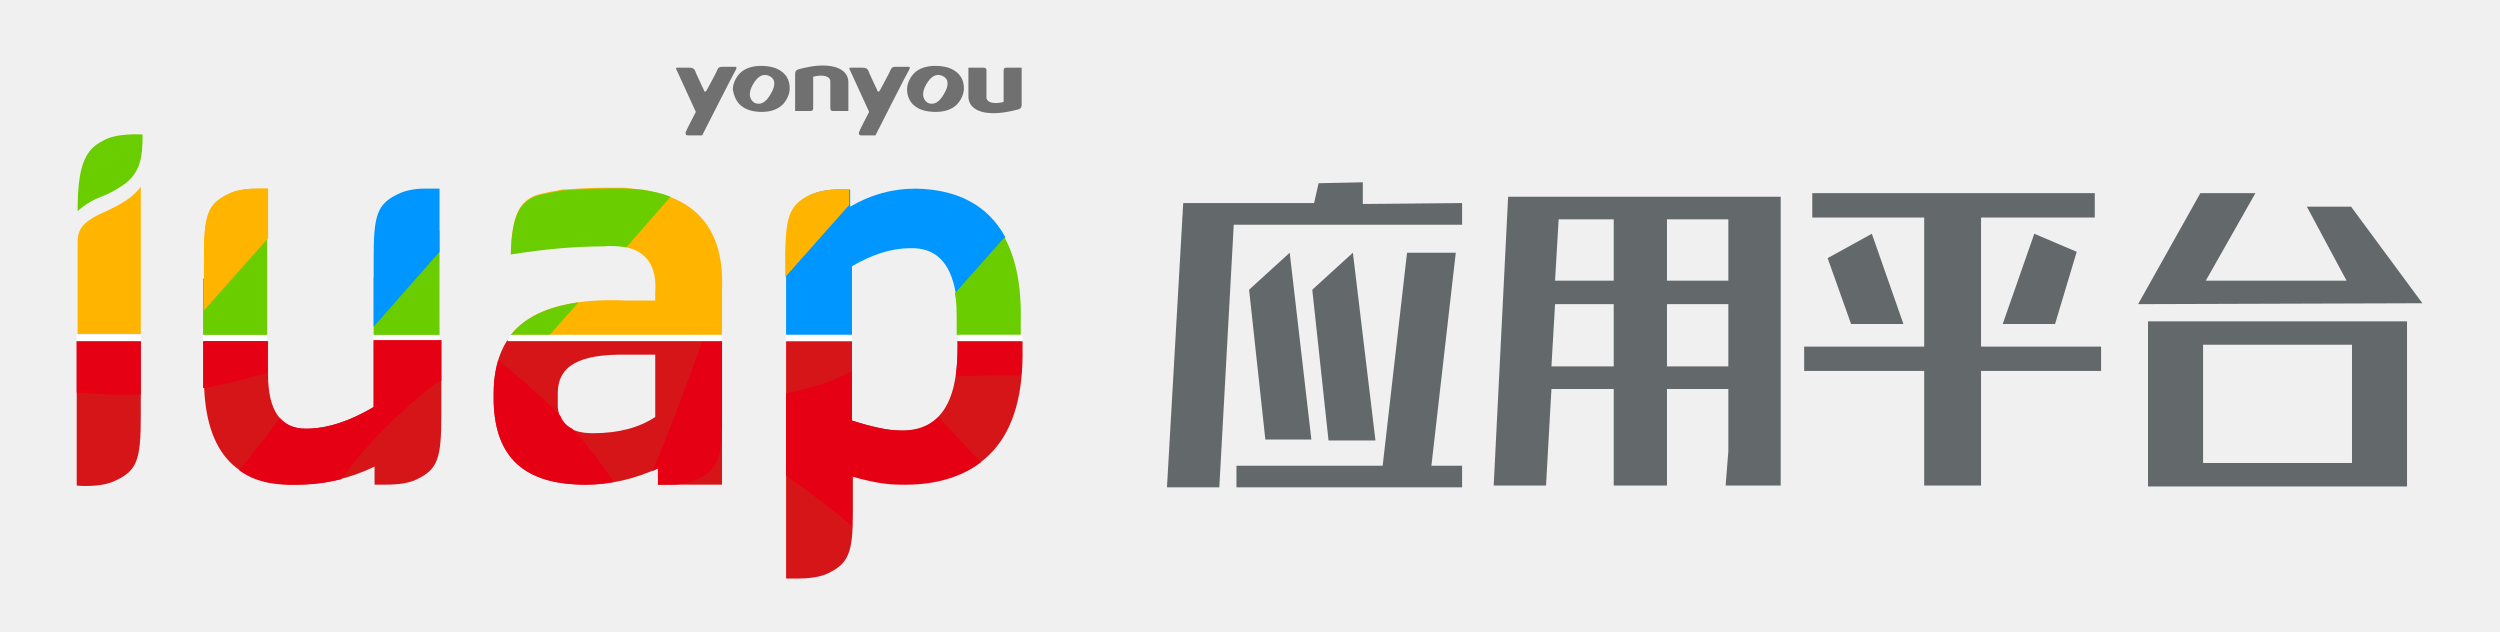
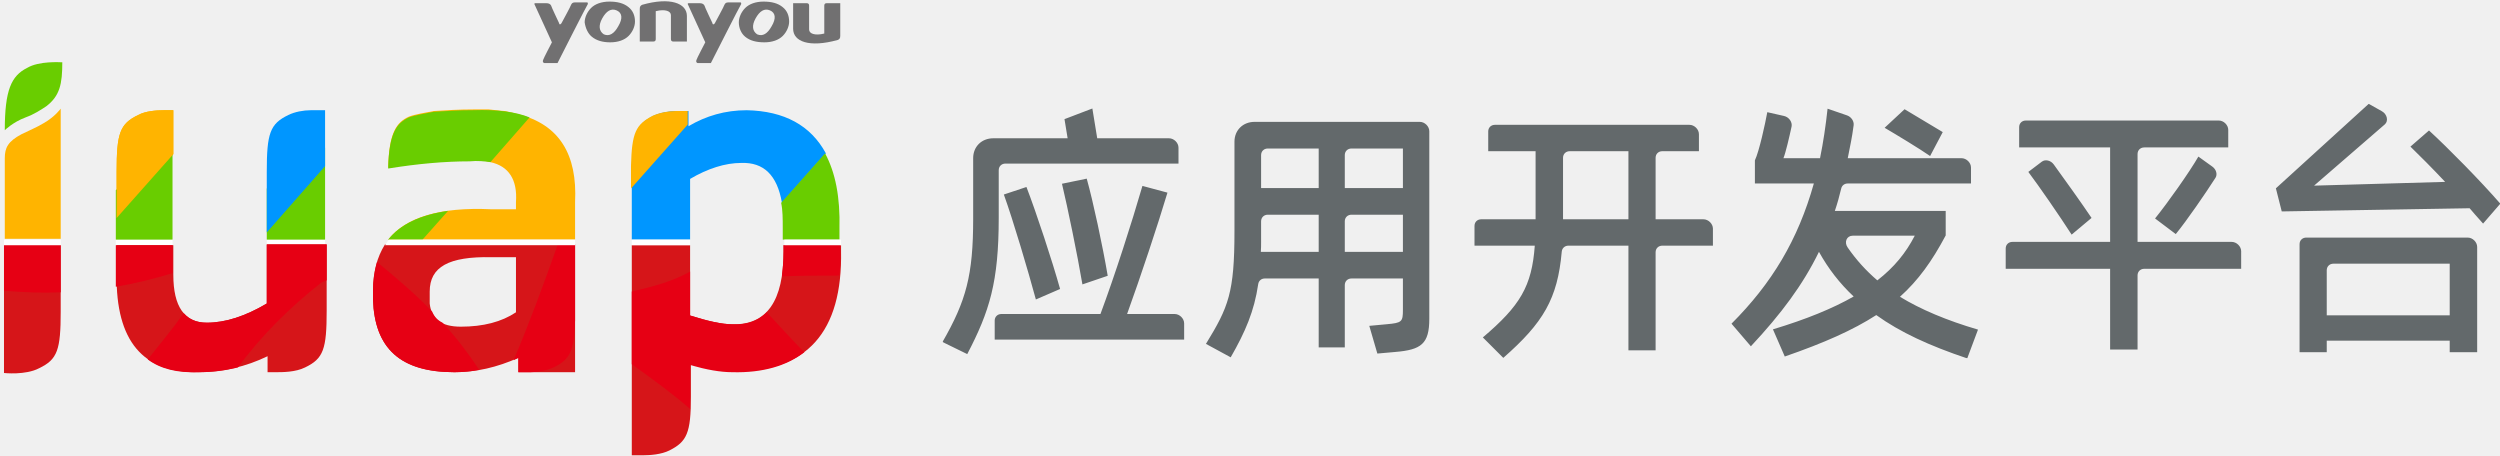
- <svg xmlns="http://www.w3.org/2000/svg" version="1.1" id="图层_1" x="0px" y="0px" viewBox="106 385.9 277 70" style="enable-background:new 106 385.9 277 70;" xml:space="preserve">
-   <style type="text/css">
- 	.st0{fill:#717071;}
- 	.st1{fill:#D61519;}
- 	.st2{fill:#E60014;}
- 	.st3{fill:#0096FF;}
- 	.st4{fill:#69CD00;}
- 	.st5{fill:#FFB400;}
- 	.st6{fill:#FFFFFF;}
- 	.st7{fill:#63696B;}
- </style>
-   <g id="XMLID_538_">
-     <g id="XMLID_599_">
-       <g id="XMLID_600_">
-         <g id="XMLID_644_">
-           <path id="XMLID_654_" class="st0" d="M183.1,398.3c0,0-1.1,2.1-1.1,2.2c-0.1,0.2,0,0.4,0.2,0.4h1.6c0,0,3.7-7.3,3.8-7.4      c0-0.1,0-0.2-0.1-0.2H186c-0.3,0-0.4,0.1-0.5,0.3c0,0.1-1.2,2.3-1.2,2.3c-0.1,0.2-0.3,0.2-0.3,0c0,0-1-2.1-1-2.2      c-0.1-0.2-0.3-0.3-0.6-0.3H181c-0.1,0-0.1,0.1-0.1,0.1C180.9,393.5,183.1,398.3,183.1,398.3" />
-           <path id="XMLID_651_" class="st0" d="M188.1,397.6c0.6,0.5,1.4,0.7,2.3,0.7c1,0,1.8-0.3,2.3-0.8s0.8-1.2,0.8-1.8      c0-0.8-0.3-1.4-0.8-1.8c-0.6-0.5-1.4-0.7-2.4-0.7s-1.8,0.3-2.3,0.8s-0.8,1.2-0.8,1.8C187.3,396.5,187.6,397.2,188.1,397.6       M189.4,395.3c0.5-0.9,1.1-1.3,1.8-1s0.8,1,0.2,2c-0.5,0.9-1.1,1.3-1.8,1C189,396.9,188.9,396.2,189.4,395.3" />
-           <path id="XMLID_650_" class="st0" d="M202.3,398.3c0,0-1.1,2.1-1.1,2.2c-0.1,0.2,0,0.4,0.2,0.4h1.6c0,0,3.7-7.3,3.8-7.4      c0-0.1,0-0.2-0.1-0.2h-1.5c-0.3,0-0.4,0.1-0.5,0.3c0,0.1-1.2,2.3-1.2,2.3c-0.1,0.2-0.3,0.2-0.3,0c0,0-1-2.1-1-2.2      c-0.1-0.2-0.3-0.3-0.6-0.3h-1.4c-0.1,0-0.1,0.1-0.1,0.1C200.1,393.5,202.3,398.3,202.3,398.3" />
-           <path id="XMLID_647_" class="st0" d="M207.3,397.6c0.6,0.5,1.4,0.7,2.4,0.7s1.8-0.3,2.3-0.8s0.8-1.2,0.8-1.8      c0-0.8-0.3-1.4-0.8-1.8c-0.6-0.5-1.4-0.7-2.4-0.7s-1.8,0.3-2.3,0.8s-0.8,1.2-0.8,1.8C206.5,396.5,206.8,397.2,207.3,397.6       M208.6,395.3c0.5-0.9,1.1-1.3,1.8-1s0.8,1,0.2,2c-0.5,0.9-1.1,1.3-1.8,1C208.2,396.9,208.1,396.2,208.6,395.3" />
-           <path id="XMLID_646_" class="st0" d="M194.1,398.2h1.7c0.2,0,0.3-0.1,0.3-0.3v-3.5c1.2-0.3,1.9,0,1.9,0.5v3      c0,0.2,0.1,0.3,0.3,0.3h1.7V395c0-1.6-2.1-2.4-5.6-1.4c-0.2,0.1-0.3,0.2-0.3,0.5L194.1,398.2L194.1,398.2L194.1,398.2z" />
-           <path id="XMLID_645_" class="st0" d="M218.9,398c0.2-0.1,0.3-0.2,0.3-0.5v-4.1l0,0h-1.7c-0.2,0-0.3,0.1-0.3,0.3v3.5      c-1.2,0.3-1.9,0-1.9-0.5v-3c0-0.2-0.1-0.3-0.3-0.3h-1.7v3.2C213.3,398.2,215.3,399,218.9,398" />
+ <svg xmlns="http://www.w3.org/2000/svg" xmlns:xlink="http://www.w3.org/1999/xlink" width="313px" height="57px" viewBox="0 0 313 57" version="1.1">
+   <defs>
+     <polygon id="path-1" points="0 0 195.038 0 195.038 31.872 0 31.872" />
+   </defs>
+   <g id="Page-1" stroke="none" stroke-width="1" fill="none" fill-rule="evenodd">
+     <g id="logo简体复制" transform="translate(-31, -19)">
+       <g id="应用开发平台" transform="translate(31, 19)">
+         <g id="编组-2" fill-rule="nonzero">
+           <g id="iuap应用平台logo复制">
+             <g id="XMLID_599_">
+               <g id="XMLID_600_">
+                 <g id="XMLID_644_" transform="translate(66, 0)" fill="#717071">
+                   <path d="M3.1,5.3 C3.1,5.3 2,7.4 2,7.5 C1.9,7.7 2,7.9 2.2,7.9 L3.8,7.9 C3.8,7.9 7.5,0.6 7.6,0.5 C7.6,0.4 7.6,0.3 7.5,0.3 L6,0.3 C5.7,0.3 5.6,0.4 5.5,0.6 C5.5,0.7 4.3,2.9 4.3,2.9 C4.2,3.1 4,3.1 4,2.9 C4,2.9 3,0.8 3,0.7 C2.9,0.5 2.7,0.4 2.4,0.4 L1,0.4 C0.9,0.4 0.9,0.5 0.9,0.5 C0.9,0.5 3.1,5.3 3.1,5.3" id="XMLID_654_" />
+                   <path d="M8.1,4.6 C8.7,5.1 9.5,5.3 10.4,5.3 C11.4,5.3 12.2,5 12.7,4.5 C13.2,4 13.5,3.3 13.5,2.7 C13.5,1.9 13.2,1.3 12.7,0.9 C12.1,0.4 11.3,0.2 10.3,0.2 C9.3,0.2 8.5,0.5 8,1 C7.5,1.5 7.2,2.2 7.2,2.8 C7.3,3.5 7.6,4.2 8.1,4.6 M9.4,2.3 C9.9,1.4 10.5,1 11.2,1.3 C11.9,1.6 12,2.3 11.4,3.3 C10.9,4.2 10.3,4.6 9.6,4.3 C9,3.9 8.9,3.2 9.4,2.3" id="XMLID_651_" />
+                   <path d="M22.3,5.3 C22.3,5.3 21.2,7.4 21.2,7.5 C21.1,7.7 21.2,7.9 21.4,7.9 L23,7.9 C23,7.9 26.7,0.6 26.8,0.5 C26.8,0.4 26.8,0.3 26.7,0.3 L25.2,0.3 C24.9,0.3 24.8,0.4 24.7,0.6 C24.7,0.7 23.5,2.9 23.5,2.9 C23.4,3.1 23.2,3.1 23.2,2.9 C23.2,2.9 22.2,0.8 22.2,0.7 C22.1,0.5 21.9,0.4 21.6,0.4 L20.2,0.4 C20.1,0.4 20.1,0.5 20.1,0.5 C20.1,0.5 22.3,5.3 22.3,5.3" id="XMLID_650_" />
+                   <path d="M27.3,4.6 C27.9,5.1 28.7,5.3 29.7,5.3 C30.7,5.3 31.5,5 32,4.5 C32.5,4 32.8,3.3 32.8,2.7 C32.8,1.9 32.5,1.3 32,0.9 C31.4,0.4 30.6,0.2 29.6,0.2 C28.6,0.2 27.8,0.5 27.3,1 C26.8,1.5 26.5,2.2 26.5,2.8 C26.5,3.5 26.8,4.2 27.3,4.6 M28.6,2.3 C29.1,1.4 29.7,1 30.4,1.3 C31.1,1.6 31.2,2.3 30.6,3.3 C30.1,4.2 29.5,4.6 28.8,4.3 C28.2,3.9 28.1,3.2 28.6,2.3" id="XMLID_647_" />
+                   <path d="M14.1,5.2 L15.8,5.2 C16,5.2 16.1,5.1 16.1,4.9 L16.1,1.4 C17.3,1.1 18,1.4 18,1.9 L18,4.9 C18,5.1 18.1,5.2 18.3,5.2 L20,5.2 L20,2 C20,0.4 17.9,-0.4 14.4,0.6 C14.2,0.7 14.1,0.8 14.1,1.1 L14.1,5.2 L14.1,5.2 L14.1,5.2 Z" id="XMLID_646_" />
+                   <path d="M38.9,5 C39.1,4.9 39.2,4.8 39.2,4.5 L39.2,0.4 L39.2,0.4 L37.5,0.4 C37.3,0.4 37.2,0.5 37.2,0.7 L37.2,4.2 C36,4.5 35.3,4.2 35.3,3.7 L35.3,0.7 C35.3,0.5 35.2,0.4 35,0.4 L33.3,0.4 L33.3,3.6 C33.3,5.2 35.3,6 38.9,5" id="XMLID_645_" />
+                 </g>
+                 <g id="XMLID_601_" transform="translate(0, 7)">
+                   <g id="XMLID_634_" transform="translate(79, 6)">
+                     <g id="XMLID_640_" transform="translate(0, 17)">
+                       <path d="M26.2,0.7 L19.1,0.7 L19.1,1.5 C19.1,7.7 17,10.7 12.7,10.6 C11.4,10.6 9.6,10.2 7.4,9.5 L7.4,0.7 L0.1,0.7 L0.1,27 L1.1,27 L1.1,27 C1.2,27 1.3,27 1.4,27 L1.5,27 C2.4,27 3.8,26.9 4.8,26.4 C7,25.3 7.5,24.2 7.5,19.7 L7.5,15.6 C9.6,16.2 11.3,16.5 12.8,16.5 C22,16.6 26.5,11.6 26.3,1.4 L26.3,0.7 L26.2,0.7 L26.2,0.7 Z" id="XMLID_643_" fill="#D61519" />
+                       <path d="M12.7,10.6 C11.4,10.6 9.6,10.2 7.4,9.5 L7.4,4 C5.1,5.3 2.6,5.9 0.1,6.5 L0.1,15.6 C2.6,17.4 5.1,19.2 7.4,21.2 L7.4,15.7 C9.5,16.3 11.2,16.6 12.7,16.6 C16.5,16.7 19.5,15.8 21.7,14.1 C20.1,12.5 18.6,10.8 17,9.1 C15.9,10.2 14.5,10.7 12.7,10.6 Z" id="XMLID_642_" fill="#E60014" />
+                       <path d="M26.2,0.7 L19.1,0.7 L19.1,1.5 C19.1,2.6 19,3.7 18.9,4.6 C21.3,4.5 23.7,4.5 26.1,4.5 C26.2,3.6 26.2,2.6 26.2,1.5 L26.2,0.7 Z" id="XMLID_641_" fill="#E60014" />
+                     </g>
+                     <g id="XMLID_638_" fill="#0096FF">
+                       <path d="M14.5,0.8 C11.8,0.8 9.4,1.5 7.2,2.8 L7.2,2.6 L7.2,0.9 L5.7,0.9 C4.8,0.9 3.7,1.1 2.8,1.5 C0.7,2.6 0.2,3.6 0.1,7.8 L0.1,9.6 L0.1,10.6 L0.1,17 L7.4,17 L7.4,9.4 C9.6,8.1 11.8,7.4 13.8,7.4 C16.6,7.3 18.3,8.9 18.9,12.4 L24.4,6.2 C22.5,2.7 19.2,0.9 14.5,0.8 Z" id="XMLID_639_" />
+                     </g>
+                     <g id="XMLID_636_" transform="translate(18, 6)" fill="#69CD00">
+                       <path d="M6.3,0.2 L0.8,6.4 C1,7.3 1,8.4 1,9.6 L1,11 L8.1,11 L8.1,9.6 C8.2,5.7 7.6,2.6 6.3,0.2 Z" id="XMLID_637_" />
+                     </g>
+                     <path d="M5.6,0.9 C4.7,0.9 3.6,1.1 2.7,1.5 C0.6,2.6 0.1,3.6 0,7.8 L0,10.6 L7.1,2.6 L7.1,0.9 L5.6,0.9 L5.6,0.9 Z" id="XMLID_635_" fill="#FFB400" />
+                   </g>
+                   <path d="M64.9,7.3 L64.9,7.3 C64.6,7.2 64.4,7.2 64.1,7.1 L63.2,6.9 C62.9,6.9 61.3,6.7 61.2,6.7 C61,6.7 59.6,6.7 59.3,6.7 L59.3,6.7 C57.5,6.7 55.8,6.8 54.3,6.9 C53.3,7.1 52,7.3 51.2,7.6 C49.7,8.3 48.7,9.5 48.6,14 L48.6,14 C49,13.9 49.9,13.8 50,13.8 C50.7,13.7 51.4,13.6 52,13.5 C52.6,13.4 53.3,13.4 53.9,13.3 C55.6,13.2 57.2,13.1 58.8,13.1 C59.1,13.1 60.2,13.1 60.2,13.1 C60.6,13.1 61,13.2 61.4,13.3 L61.4,13.3 C63.7,13.8 64.8,15.5 64.6,18.3 L64.6,19.2 L61.5,19.2 C55.1,18.9 50.8,20.2 48.6,23 L72,23 L72,18.3 C72.3,12.3 70,8.6 64.9,7.3 Z" id="XMLID_633_" fill="#FFB400" />
+                   <g id="XMLID_631_" transform="translate(0, 23)" fill="#D61519">
+                     <path d="M0.5,0.7 L0.5,16.7 C0.5,16.7 3.2,17 4.9,16.1 C7.2,15 7.6,13.8 7.6,9 L7.6,0.7 L0.5,0.7 L0.5,0.7 Z" id="XMLID_632_" />
+                   </g>
+                   <path d="M3.4,1.5 C1.4,2.5 0.6,4.3 0.6,9.3 C0.6,9.3 1.6,8.3 3.2,7.7 C4.3,7.3 5.2,6.7 5.8,6.3 C7.5,5 7.8,3.5 7.8,0.8 C7.6,0.8 4.9,0.6 3.4,1.5 Z" id="XMLID_630_" fill="#69CD00" />
+                   <path d="M59.3,6.8 C57.5,6.8 55.8,6.9 54.3,7 C53.3,7.2 52,7.4 51.2,7.7 C49.7,8.4 48.7,9.6 48.6,14.1 C52.3,13.5 55.7,13.2 58.8,13.2 C59.8,13.1 60.7,13.2 61.4,13.3 L66.3,7.7 C64.6,7 62.2,6.7 59.3,6.8 Z" id="XMLID_629_" fill="#69CD00" />
+                   <path d="M20.9,6.8 L20.9,6.8 C20.8,6.8 20.7,6.8 20.6,6.8 L20.5,6.8 C19.6,6.8 18.2,6.9 17.3,7.4 C15,8.5 14.6,9.7 14.6,14.5 L14.6,15.2 L14.6,15.2 L14.6,20.3 L21.7,12.3 L21.7,6.8 L20.9,6.8 L20.9,6.8 Z" id="XMLID_628_" fill="#FFB400" />
+                   <polygon id="XMLID_627_" fill="#FFFFFF" points="98.2 23 105.3 23 105.3 23.7 98.2 23.7" />
+                   <polygon id="XMLID_626_" fill="#FFFFFF" points="79.1 23 86.4 23 86.4 23.7 79.1 23.7" />
+                   <g id="XMLID_624_" transform="translate(48, 19)" fill="#69CD00">
+                     <path d="M4.9,4 L8.1,0.4 C4.6,0.9 2.1,2.1 0.6,4 L4.9,4 Z" id="XMLID_625_" />
+                   </g>
+                   <polygon id="XMLID_623_" fill="#FFFFFF" points="33.4 23 40.7 23 40.7 23.7 33.4 23.7" />
+                   <g id="XMLID_621_" transform="translate(33, 11)" fill="#69CD00">
+                     <polygon id="XMLID_622_" points="7.7 12 7.7 0.5 0.4 5.6 0.4 12" />
+                   </g>
+                   <polygon id="XMLID_620_" fill="#FFFFFF" points="14.5 23 21.6 23 21.6 23.7 14.5 23.7" />
+                   <path d="M0.5,23.7 L0.5,29.4 C2.9,29.6 5.2,29.7 7.6,29.6 L7.6,23.7 L0.5,23.7 L0.5,23.7 Z" id="XMLID_619_" fill="#E60014" />
+                   <polygon id="XMLID_618_" fill="#FFFFFF" points="0.5 23 7.6 23 7.6 23.7 0.5 23.7" />
+                   <g id="XMLID_612_" transform="translate(46, 23)">
+                     <path d="M0.7,6.4 L0.7,7.5 C0.9,13.6 4.1,16.6 10.9,16.6 C13.6,16.6 16.2,16 18.9,14.8 L18.9,16.6 L26,16.6 L26,0.6 L2.2,0.6 C1.2,2.2 0.7,4.1 0.7,6.4 Z M15.5,2.2 L18.6,2.2 L18.6,9.1 C16.8,10.3 14.5,10.9 11.7,10.9 C9.2,10.9 8,9.9 7.8,8 L7.8,6.5 C7.8,3.4 10.2,2.1 15.5,2.2 Z" id="XMLID_615_" fill="#D61519" />
+                     <path d="M8.1,9 C5.9,6.7 3.5,4.7 1.2,2.8 C0.9,3.9 0.7,5.1 0.7,6.4 L0.7,7.5 C0.9,13.6 4.1,16.6 10.9,16.6 C11.9,16.6 13,16.5 14,16.3 C12.6,14.2 11.1,12.2 9.4,10.4 C8.8,10.1 8.4,9.7 8.1,9 Z" id="XMLID_614_" fill="#E60014" />
+                     <path d="M23.8,0.7 C22.1,5.5 20.3,10.4 18.3,15.1 C18.5,15 18.7,14.9 18.9,14.8 L18.9,16.6 L20.4,16.6 C21.3,16.6 22.4,16.4 23.3,16 C25.4,15 25.9,13.9 26,10.1 L26,0.6 L23.8,0.6 L23.8,0.7 Z" id="XMLID_613_" fill="#E60014" />
+                   </g>
+                   <path d="M7.6,23 L7.6,8.2 L7.6,6.6 C7.6,6.6 6.9,7.6 5.5,8.4 C4.5,9 3.7,9.3 2.7,9.8 C1,10.7 0.6,11.5 0.6,12.8 L0.6,13.2 L0.6,15.3 L0.6,15.7 L0.6,22.9 L7.6,22.9 L7.6,23 L7.6,23 Z" id="XMLID_611_" fill="#FFB400" />
+                   <g id="XMLID_609_" transform="translate(14, 10)" fill="#69CD00">
+                     <polygon id="XMLID_610_" points="7.6 13 7.6 0.7 0.5 6.8 0.5 13" />
+                   </g>
+                   <path d="M38.9,6.8 C38,6.8 36.9,7 36.1,7.4 C33.8,8.5 33.4,9.7 33.4,14.5 L33.4,15.2 L33.4,15.2 L33.4,22.1 L40.7,13.8 L40.7,6.8 L38.9,6.8 L38.9,6.8 Z" id="XMLID_608_" fill="#0096FF" />
+                   <path d="M20.9,6.8 L20.9,6.8 C20.8,6.8 20.7,6.8 20.6,6.8 L20.5,6.8 C19.6,6.8 18.2,6.9 17.3,7.4 C15,8.5 14.6,9.7 14.6,14.5 L14.6,15.2 L14.6,15.2 L14.6,20.3 L21.7,12.3 L21.7,6.8 L20.9,6.8 L20.9,6.8 Z" id="XMLID_607_" fill="#FFB400" />
+                   <g id="XMLID_603_" transform="translate(14, 23)">
+                     <path d="M19.4,0.7 L19.4,8 C16.7,9.6 14.2,10.4 11.9,10.4 C9.1,10.4 7.7,8.4 7.7,4.4 L7.7,0.7 L0.6,0.7 L0.6,4.4 C0.5,12.7 3.9,16.7 10.8,16.6 C13.9,16.6 16.8,15.9 19.5,14.6 L19.5,16.6 L20.5,16.6 L20.5,16.6 C21.4,16.6 23,16.6 24.2,16 C26.5,14.9 26.9,13.7 26.9,8.9 L26.9,8.2 L26.9,8.2 L26.9,0.6 L19.4,0.6 L19.4,0.7 L19.4,0.7 Z" id="XMLID_606_" fill="#D61519" />
+                     <path d="M0.5,0.7 L0.5,4.4 C0.5,4.9 0.5,5.4 0.5,5.9 C2.9,5.5 5.3,4.9 7.6,4.2 L7.6,0.7 L0.5,0.7 Z" id="XMLID_605_" fill="#E60014" />
+                     <path d="M19.4,0.7 L19.4,8 C16.7,9.6 14.2,10.4 11.9,10.4 C10.6,10.4 9.7,10 9,9.2 C7.6,11.2 6,13.1 4.5,15 C6.1,16.2 8.2,16.7 10.9,16.6 C12.6,16.6 14.2,16.4 15.8,16 C18.7,12 22.4,8.4 26.2,5.4 C26.4,5.3 26.6,5.2 26.9,5.1 L26.9,0.6 L19.4,0.6 L19.4,0.7 L19.4,0.7 Z" id="XMLID_604_" fill="#E60014" />
+                   </g>
+                   <path d="M72,23 L48.7,23 C48.5,23.2 48.4,23.5 48.2,23.7 L72,23.7 L72,23 Z" id="XMLID_602_" fill="#FFFFFF" />
+                 </g>
+               </g>
+             </g>
+           </g>
        </g>
-         <g id="XMLID_601_">
-           <g id="XMLID_634_">
-             <g id="XMLID_640_">
-               <path id="XMLID_643_" class="st1" d="M219.2,423.7h-7.1v0.8c0,6.2-2.1,9.2-6.4,9.1c-1.3,0-3.1-0.4-5.3-1.1v-8.8h-7.3V450h1        l0,0c0.1,0,0.2,0,0.3,0h0.1c0.9,0,2.3-0.1,3.3-0.6c2.2-1.1,2.7-2.2,2.7-6.7v-4.1c2.1,0.6,3.8,0.9,5.3,0.9        c9.2,0.1,13.7-4.9,13.5-15.1v-0.7L219.2,423.7L219.2,423.7z" />
-               <path id="XMLID_642_" class="st2" d="M205.7,433.6c-1.3,0-3.1-0.4-5.3-1.1V427c-2.3,1.3-4.8,1.9-7.3,2.5v9.1        c2.5,1.8,5,3.6,7.3,5.6v-5.5c2.1,0.6,3.8,0.9,5.3,0.9c3.8,0.1,6.8-0.8,9-2.5c-1.6-1.6-3.1-3.3-4.7-5        C208.9,433.2,207.5,433.7,205.7,433.6z" />
-               <path id="XMLID_641_" class="st2" d="M219.2,423.7h-7.1v0.8c0,1.1-0.1,2.2-0.2,3.1c2.4-0.1,4.8-0.1,7.2-0.1        c0.1-0.9,0.1-1.9,0.1-3V423.7z" />
-             </g>
-             <g id="XMLID_638_">
-               <path id="XMLID_639_" class="st3" d="M207.5,406.8c-2.7,0-5.1,0.7-7.3,2v-0.2v-1.7h-1.5c-0.9,0-2,0.2-2.9,0.6        c-2.1,1.1-2.6,2.1-2.7,6.3v1.8v1v6.4h7.3v-7.6c2.2-1.3,4.4-2,6.4-2c2.8-0.1,4.5,1.5,5.1,5l5.5-6.2        C215.5,408.7,212.2,406.9,207.5,406.8z" />
-             </g>
-             <g id="XMLID_636_">
-               <path id="XMLID_637_" class="st4" d="M217.3,412.2l-5.5,6.2c0.2,0.9,0.2,2,0.2,3.2v1.4h7.1v-1.4        C219.2,417.7,218.6,414.6,217.3,412.2z" />
-             </g>
-             <path id="XMLID_635_" class="st5" d="M198.6,406.9c-0.9,0-2,0.2-2.9,0.6c-2.1,1.1-2.6,2.1-2.7,6.3v2.8l7.1-8v-1.7L198.6,406.9       L198.6,406.9z" />
-           </g>
-           <path id="XMLID_633_" class="st5" d="M178.9,407.3L178.9,407.3c-0.3-0.1-0.5-0.1-0.8-0.2l-0.9-0.2c-0.3,0-1.9-0.2-2-0.2      c-0.2,0-1.6,0-1.9,0l0,0c-1.8,0-3.5,0.1-5,0.2c-1,0.2-2.3,0.4-3.1,0.7c-1.5,0.7-2.5,1.9-2.6,6.4l0,0c0.4-0.1,1.3-0.2,1.4-0.2      c0.7-0.1,1.4-0.2,2-0.3c0.6-0.1,1.3-0.1,1.9-0.2c1.7-0.1,3.3-0.2,4.9-0.2c0.3,0,1.4,0,1.4,0c0.4,0,0.8,0.1,1.2,0.2l0,0      c2.3,0.5,3.4,2.2,3.2,5v0.9h-3.1c-6.4-0.3-10.7,1-12.9,3.8H186v-4.7C186.3,412.3,184,408.6,178.9,407.3z" />
-           <g id="XMLID_631_">
-             <path id="XMLID_632_" class="st1" d="M114.5,423.7v16c0,0,2.7,0.3,4.4-0.6c2.3-1.1,2.7-2.3,2.7-7.1v-8.3H114.5z" />
-           </g>
-           <path id="XMLID_630_" class="st4" d="M117.4,401.5c-2,1-2.8,2.8-2.8,7.8c0,0,1-1,2.6-1.6c1.1-0.4,2-1,2.6-1.4      c1.7-1.3,2-2.8,2-5.5C121.6,400.8,118.9,400.6,117.4,401.5z" />
-           <path id="XMLID_629_" class="st4" d="M173.3,406.8c-1.8,0-3.5,0.1-5,0.2c-1,0.2-2.3,0.4-3.1,0.7c-1.5,0.7-2.5,1.9-2.6,6.4      c3.7-0.6,7.1-0.9,10.2-0.9c1-0.1,1.9,0,2.6,0.1l4.9-5.6C178.6,407,176.2,406.7,173.3,406.8z" />
-           <path id="XMLID_628_" class="st5" d="M134.9,406.8L134.9,406.8c-0.1,0-0.2,0-0.3,0h-0.1c-0.9,0-2.3,0.1-3.2,0.6      c-2.3,1.1-2.7,2.3-2.7,7.1v0.7l0,0v5.1l7.1-8v-5.5L134.9,406.8L134.9,406.8z" />
-           <rect id="XMLID_627_" x="212.2" y="423" class="st6" width="7.1" height="0.7" />
-           <rect id="XMLID_626_" x="193.1" y="423" class="st6" width="7.3" height="0.7" />
-           <g id="XMLID_624_">
-             <path id="XMLID_625_" class="st4" d="M166.9,423l3.2-3.6c-3.5,0.5-6,1.7-7.5,3.6H166.9z" />
-           </g>
-           <rect id="XMLID_623_" x="147.4" y="423" class="st6" width="7.3" height="0.7" />
-           <g id="XMLID_621_">
-             <polygon id="XMLID_622_" class="st4" points="154.7,423 154.7,411.5 147.4,416.6 147.4,423      " />
-           </g>
-           <rect id="XMLID_620_" x="128.5" y="423" class="st6" width="7.1" height="0.7" />
-           <path id="XMLID_619_" class="st2" d="M114.5,423.7v5.7c2.4,0.2,4.7,0.3,7.1,0.2v-5.9L114.5,423.7L114.5,423.7z" />
-           <rect id="XMLID_618_" x="114.5" y="423" class="st6" width="7.1" height="0.7" />
-           <g id="XMLID_612_">
-             <path id="XMLID_615_" class="st1" d="M160.7,429.4v1.1c0.2,6.1,3.4,9.1,10.2,9.1c2.7,0,5.3-0.6,8-1.8v1.8h7.1v-16h-23.8       C161.2,425.2,160.7,427.1,160.7,429.4z M175.5,425.2h3.1v6.9c-1.8,1.2-4.1,1.8-6.9,1.8c-2.5,0-3.7-1-3.9-2.9v-1.5       C167.8,426.4,170.2,425.1,175.5,425.2z" />
-             <path id="XMLID_614_" class="st2" d="M168.1,432c-2.2-2.3-4.6-4.3-6.9-6.2c-0.3,1.1-0.5,2.3-0.5,3.6v1.1       c0.2,6.1,3.4,9.1,10.2,9.1c1,0,2.1-0.1,3.1-0.3c-1.4-2.1-2.9-4.1-4.6-5.9C168.8,433.1,168.4,432.7,168.1,432z" />
-             <path id="XMLID_613_" class="st2" d="M183.8,423.7c-1.7,4.8-3.5,9.7-5.5,14.4c0.2-0.1,0.4-0.2,0.6-0.3v1.8h1.5       c0.9,0,2-0.2,2.9-0.6c2.1-1,2.6-2.1,2.7-5.9v-9.5h-2.2V423.7z" />
-           </g>
-           <path id="XMLID_611_" class="st5" d="M121.6,423v-14.8v-1.6c0,0-0.7,1-2.1,1.8c-1,0.6-1.8,0.9-2.8,1.4c-1.7,0.9-2.1,1.7-2.1,3      v0.4v2.1v0.4v7.2h7L121.6,423L121.6,423z" />
-           <g id="XMLID_609_">
-             <polygon id="XMLID_610_" class="st4" points="135.6,423 135.6,410.7 128.5,416.8 128.5,423      " />
-           </g>
-           <path id="XMLID_608_" class="st3" d="M152.9,406.8c-0.9,0-2,0.2-2.8,0.6c-2.3,1.1-2.7,2.3-2.7,7.1v0.7l0,0v6.9l7.3-8.3v-7      L152.9,406.8L152.9,406.8z" />
-           <path id="XMLID_607_" class="st5" d="M134.9,406.8L134.9,406.8c-0.1,0-0.2,0-0.3,0h-0.1c-0.9,0-2.3,0.1-3.2,0.6      c-2.3,1.1-2.7,2.3-2.7,7.1v0.7l0,0v5.1l7.1-8v-5.5L134.9,406.8L134.9,406.8z" />
-           <g id="XMLID_603_">
-             <path id="XMLID_606_" class="st1" d="M147.4,423.7v7.3c-2.7,1.6-5.2,2.4-7.5,2.4c-2.8,0-4.2-2-4.2-6v-3.7h-7.1v3.7       c-0.1,8.3,3.3,12.3,10.2,12.2c3.1,0,6-0.7,8.7-2v2h1l0,0c0.9,0,2.5,0,3.7-0.6c2.3-1.1,2.7-2.3,2.7-7.1v-0.7l0,0v-7.6h-7.5       L147.4,423.7L147.4,423.7z" />
-             <path id="XMLID_605_" class="st2" d="M128.5,423.7v3.7c0,0.5,0,1,0,1.5c2.4-0.4,4.8-1,7.1-1.7v-3.5H128.5z" />
-             <path id="XMLID_604_" class="st2" d="M147.4,423.7v7.3c-2.7,1.6-5.2,2.4-7.5,2.4c-1.3,0-2.2-0.4-2.9-1.2c-1.4,2-3,3.9-4.5,5.8       c1.6,1.2,3.7,1.7,6.4,1.6c1.7,0,3.3-0.2,4.9-0.6c2.9-4,6.6-7.6,10.4-10.6c0.2-0.1,0.4-0.2,0.7-0.3v-4.5h-7.5L147.4,423.7       L147.4,423.7z" />
-           </g>
-           <path id="XMLID_602_" class="st6" d="M186,423h-23.3c-0.2,0.2-0.3,0.5-0.5,0.7H186V423z" />
+         <g id="编组" transform="translate(118, 13)">
+           <mask id="mask-2" fill="white">
+             <use xlink:href="#path-1" />
+           </mask>
+           <g id="Clip-2" />
+           <path d="M159.785,2.089 L135.637,2.089 C135.152,2.089 134.798,2.437 134.798,2.915 L134.798,5.458 L146.187,5.458 L146.187,17.284 L133.954,17.284 C133.468,17.284 133.114,17.632 133.114,18.11 L133.114,20.653 L146.187,20.653 L146.187,30.76 L149.622,30.76 L149.622,21.479 C149.622,21.001 149.976,20.653 150.461,20.653 L162.594,20.653 L162.594,18.457 C162.594,17.845 162.024,17.284 161.402,17.284 L149.622,17.284 L149.622,6.284 C149.622,5.807 149.976,5.458 150.461,5.458 L160.977,5.458 L160.977,3.263 C160.977,2.65 160.407,2.089 159.785,2.089 L159.785,2.089 Z M85.88,14.454 L77.692,14.454 L77.692,13.847 L77.692,6.756 C77.692,6.278 78.046,5.93 78.531,5.93 L85.88,5.93 L85.88,14.454 Z M95.266,14.454 L89.282,14.454 L89.282,6.756 C89.282,6.278 89.636,5.93 90.122,5.93 L94.706,5.93 L94.706,3.802 C94.706,3.189 94.136,2.628 93.515,2.628 L69.165,2.628 C68.68,2.628 68.326,2.976 68.326,3.454 L68.326,5.93 L74.256,5.93 L74.256,14.184 L74.256,14.454 L67.447,14.454 C66.962,14.454 66.608,14.802 66.608,15.28 L66.608,17.756 L74.155,17.756 C73.784,22.843 72.335,25.269 67.652,29.244 L70.213,31.805 C75.224,27.407 77.009,24.406 77.531,18.511 C77.57,18.071 77.909,17.756 78.365,17.756 L85.88,17.756 L85.88,30.861 L89.282,30.861 L89.282,18.582 C89.282,18.104 89.636,17.756 90.122,17.756 L96.458,17.756 L96.458,15.627 C96.458,15.015 95.888,14.454 95.266,14.454 L95.266,14.454 Z M151.813,14.353 L154.407,16.307 C155.825,14.564 158.073,11.292 159.376,9.264 C159.65,8.838 159.474,8.21 158.988,7.861 L157.237,6.604 C156.159,8.49 153.396,12.399 151.813,14.353 L151.813,14.353 Z M186.111,3.336 L183.786,5.357 C184.864,6.401 186.482,8.019 188.132,9.771 L171.721,10.242 L180.588,2.565 C181.061,2.137 180.868,1.295 180.214,0.927 L178.564,-0 L166.941,10.579 L167.674,13.471 L191.198,13.072 C191.198,13.072 192.377,14.454 192.882,14.993 L195.038,12.5 C192.613,9.703 188.469,5.492 186.111,3.336 L186.111,3.336 Z M57.645,10.546 L50.368,10.546 L50.368,6.419 C50.368,5.941 50.722,5.593 51.207,5.593 L57.645,5.593 L57.645,10.546 Z M57.645,18.53 L50.368,18.53 L50.368,14.707 C50.368,14.229 50.722,13.881 51.207,13.881 L57.645,13.881 L57.645,18.53 Z M47.1,10.546 L39.89,10.546 L39.89,6.419 C39.89,5.941 40.244,5.593 40.729,5.593 L47.1,5.593 L47.1,10.546 Z M47.1,18.53 L39.857,18.53 C39.89,18.092 39.89,17.688 39.89,17.183 L39.89,14.707 C39.89,14.229 40.244,13.881 40.729,13.881 L47.1,13.881 L47.1,18.53 Z M59.756,2.257 L39.072,2.257 C37.616,2.257 36.555,3.303 36.555,4.737 L36.555,15.936 C36.555,23.651 35.814,25.437 32.984,30.053 L36.083,31.737 C37.912,28.552 39.033,25.957 39.528,22.571 C39.589,22.156 39.917,21.866 40.353,21.866 L47.1,21.866 L47.1,30.491 L50.368,30.491 L50.368,22.692 C50.368,22.214 50.722,21.866 51.207,21.866 L57.645,21.866 L57.645,25.808 C57.645,27.29 57.51,27.425 55.624,27.593 L53.434,27.796 L54.445,31.266 L56.702,31.064 C59.936,30.794 60.948,30.053 60.948,26.92 L60.948,3.431 C60.948,2.819 60.378,2.257 59.756,2.257 L59.756,2.257 Z M139.128,7.588 C138.755,7.074 138.068,6.917 137.637,7.242 L135.945,8.524 C137.292,10.31 139.919,14.117 141.368,16.374 L143.862,14.285 C142.623,12.441 140.596,9.612 139.128,7.588 L139.128,7.588 Z M188.704,26.482 L173.308,26.482 L173.308,20.839 C173.308,20.361 173.662,20.013 174.147,20.013 L188.704,20.013 L188.704,26.482 Z M190.95,16.745 L170.745,16.745 C170.259,16.745 169.905,17.093 169.905,17.571 L169.905,31.097 L173.308,31.097 L173.308,29.649 L188.704,29.649 L188.704,31.097 L192.142,31.097 L192.142,17.918 C192.142,17.306 191.572,16.745 190.95,16.745 L190.95,16.745 Z M113.957,16.509 L121.728,16.509 C120.615,18.665 119.167,20.451 117.044,22.102 C115.625,20.89 114.385,19.52 113.322,17.976 C112.862,17.309 113.207,16.509 113.957,16.509 L113.957,16.509 Z M127.577,6.806 L113.338,6.806 C113.652,5.207 113.872,4.25 114.076,2.684 C114.142,2.176 113.778,1.629 113.247,1.446 L110.812,0.607 C110.575,2.797 110.273,4.818 109.868,6.806 L105.286,6.806 C105.572,6.103 106,4.252 106.303,2.857 C106.427,2.29 105.983,1.661 105.366,1.521 L103.265,1.045 C102.995,2.527 102.253,5.93 101.714,7.075 L101.714,9.973 L109.093,9.973 C107.105,17.048 103.837,22.472 98.783,27.526 L101.209,30.356 C105.017,26.279 107.712,22.674 109.734,18.53 C110.912,20.653 112.327,22.472 114.079,24.123 C111.486,25.606 108.116,26.987 103.972,28.234 L105.454,31.636 C110.407,29.918 113.978,28.335 116.909,26.448 C119.907,28.604 123.58,30.289 128.297,31.872 L129.645,28.267 C125.737,27.122 122.468,25.74 119.874,24.157 C122.165,22.102 123.884,19.71 125.602,16.475 L125.602,13.409 L111.721,13.409 C112.027,12.518 112.288,11.58 112.521,10.597 C112.61,10.222 112.928,9.973 113.333,9.973 L128.769,9.973 L128.769,7.979 C128.769,7.367 128.199,6.806 127.577,6.806 L127.577,6.806 Z M11.691,24.494 L14.723,23.18 C13.746,19.676 11.758,13.645 10.511,10.411 L7.681,11.354 C8.861,14.622 10.714,20.889 11.691,24.494 L11.691,24.494 Z M20.686,21.529 C20.046,17.756 18.867,12.264 18.058,9.366 L14.959,10.006 C15.666,12.971 16.879,18.834 17.519,22.607 L20.686,21.529 Z M25.032,10.276 C23.685,14.925 21.596,21.428 19.777,26.313 L7.375,26.313 C6.89,26.313 6.536,26.662 6.536,27.139 L6.536,29.514 L30.255,29.514 L30.255,27.487 C30.255,26.874 29.685,26.313 29.063,26.313 L23.112,26.313 C24.797,21.664 26.987,15.06 28.166,11.118 L25.032,10.276 Z M125.232,3.538 L120.451,0.675 L117.954,2.999 C119.335,3.807 122.402,5.66 123.648,6.536 L125.232,3.538 Z M7.041,8.306 C7.041,7.828 7.395,7.48 7.88,7.48 L29.547,7.48 L29.547,5.486 C29.547,4.874 28.977,4.313 28.355,4.313 L19.372,4.313 L18.764,0.583 L15.274,1.916 L15.666,4.313 L6.358,4.313 C4.902,4.313 3.841,5.358 3.841,6.792 L3.841,14.386 C3.84,21.462 2.965,24.662 0,29.817 L3.099,31.333 C5.896,25.976 7.041,22.304 7.041,14.252 L7.041,8.306 Z" id="Fill-1" fill="#63696B" mask="url(#mask-2)" />
        </g>
      </g>
    </g>
-     <g id="XMLID_536_">
-       <path id="XMLID_561_" class="st7" d="M268,408.4v2.4h-25.3l-1.6,29.1h-5.8l1.8-31.5h14.5l0.5-2.2l4.9-0.1v2.4L268,408.4L268,408.4    z M268,437.5v2.4h-25v-2.4h16.2l2.7-23.6h5.4l-2.7,23.6H268z M244.4,418l4.5-4.1l2.4,20.7h-5.1L244.4,418z M258.4,434.7h-5.2    l-1.8-16.7l4.5-4.1L258.4,434.7z" />
-       <path id="XMLID_566_" class="st7" d="M303.3,407.7v32h-6.1l0.3-3.8V429h-6.8v10.7h-5.9V429h-6.9l-0.6,10.7h-5.8l1.6-32H303.3z     M284.8,426.5v-6.9h-6.5l-0.4,6.9H284.8z M284.8,417v-6.8h-6.1l-0.4,6.8H284.8z M297.5,417v-6.8h-6.8v6.8H297.5z M297.5,426.5    v-6.9h-6.8v6.9H297.5z" />
-       <path id="XMLID_579_" class="st7" d="M319.2,439.7V427h-13.3v-2.7h13.3V410h-12.4v-2.7h31.3v2.7h-12.6v14.3h13.3v2.7h-13.3v12.7    H319.2z M313.4,411.8l3.5,10h-5.8l-2.6-7.3L313.4,411.8z M333.7,421.8h-5.8l3.5-10l4.7,2L333.7,421.8z" />
-       <path id="XMLID_583_" class="st7" d="M342.9,419.6l6.9-12.3h6.1l-5.5,9.7H366l-4.4-8.2h4.9l7.9,10.7L342.9,419.6L342.9,419.6z     M344,421.5h28.7v18.3H344V421.5z M366.6,424.1h-16.5v13.1h16.5V424.1z" />
-     </g>
  </g>
</svg>
